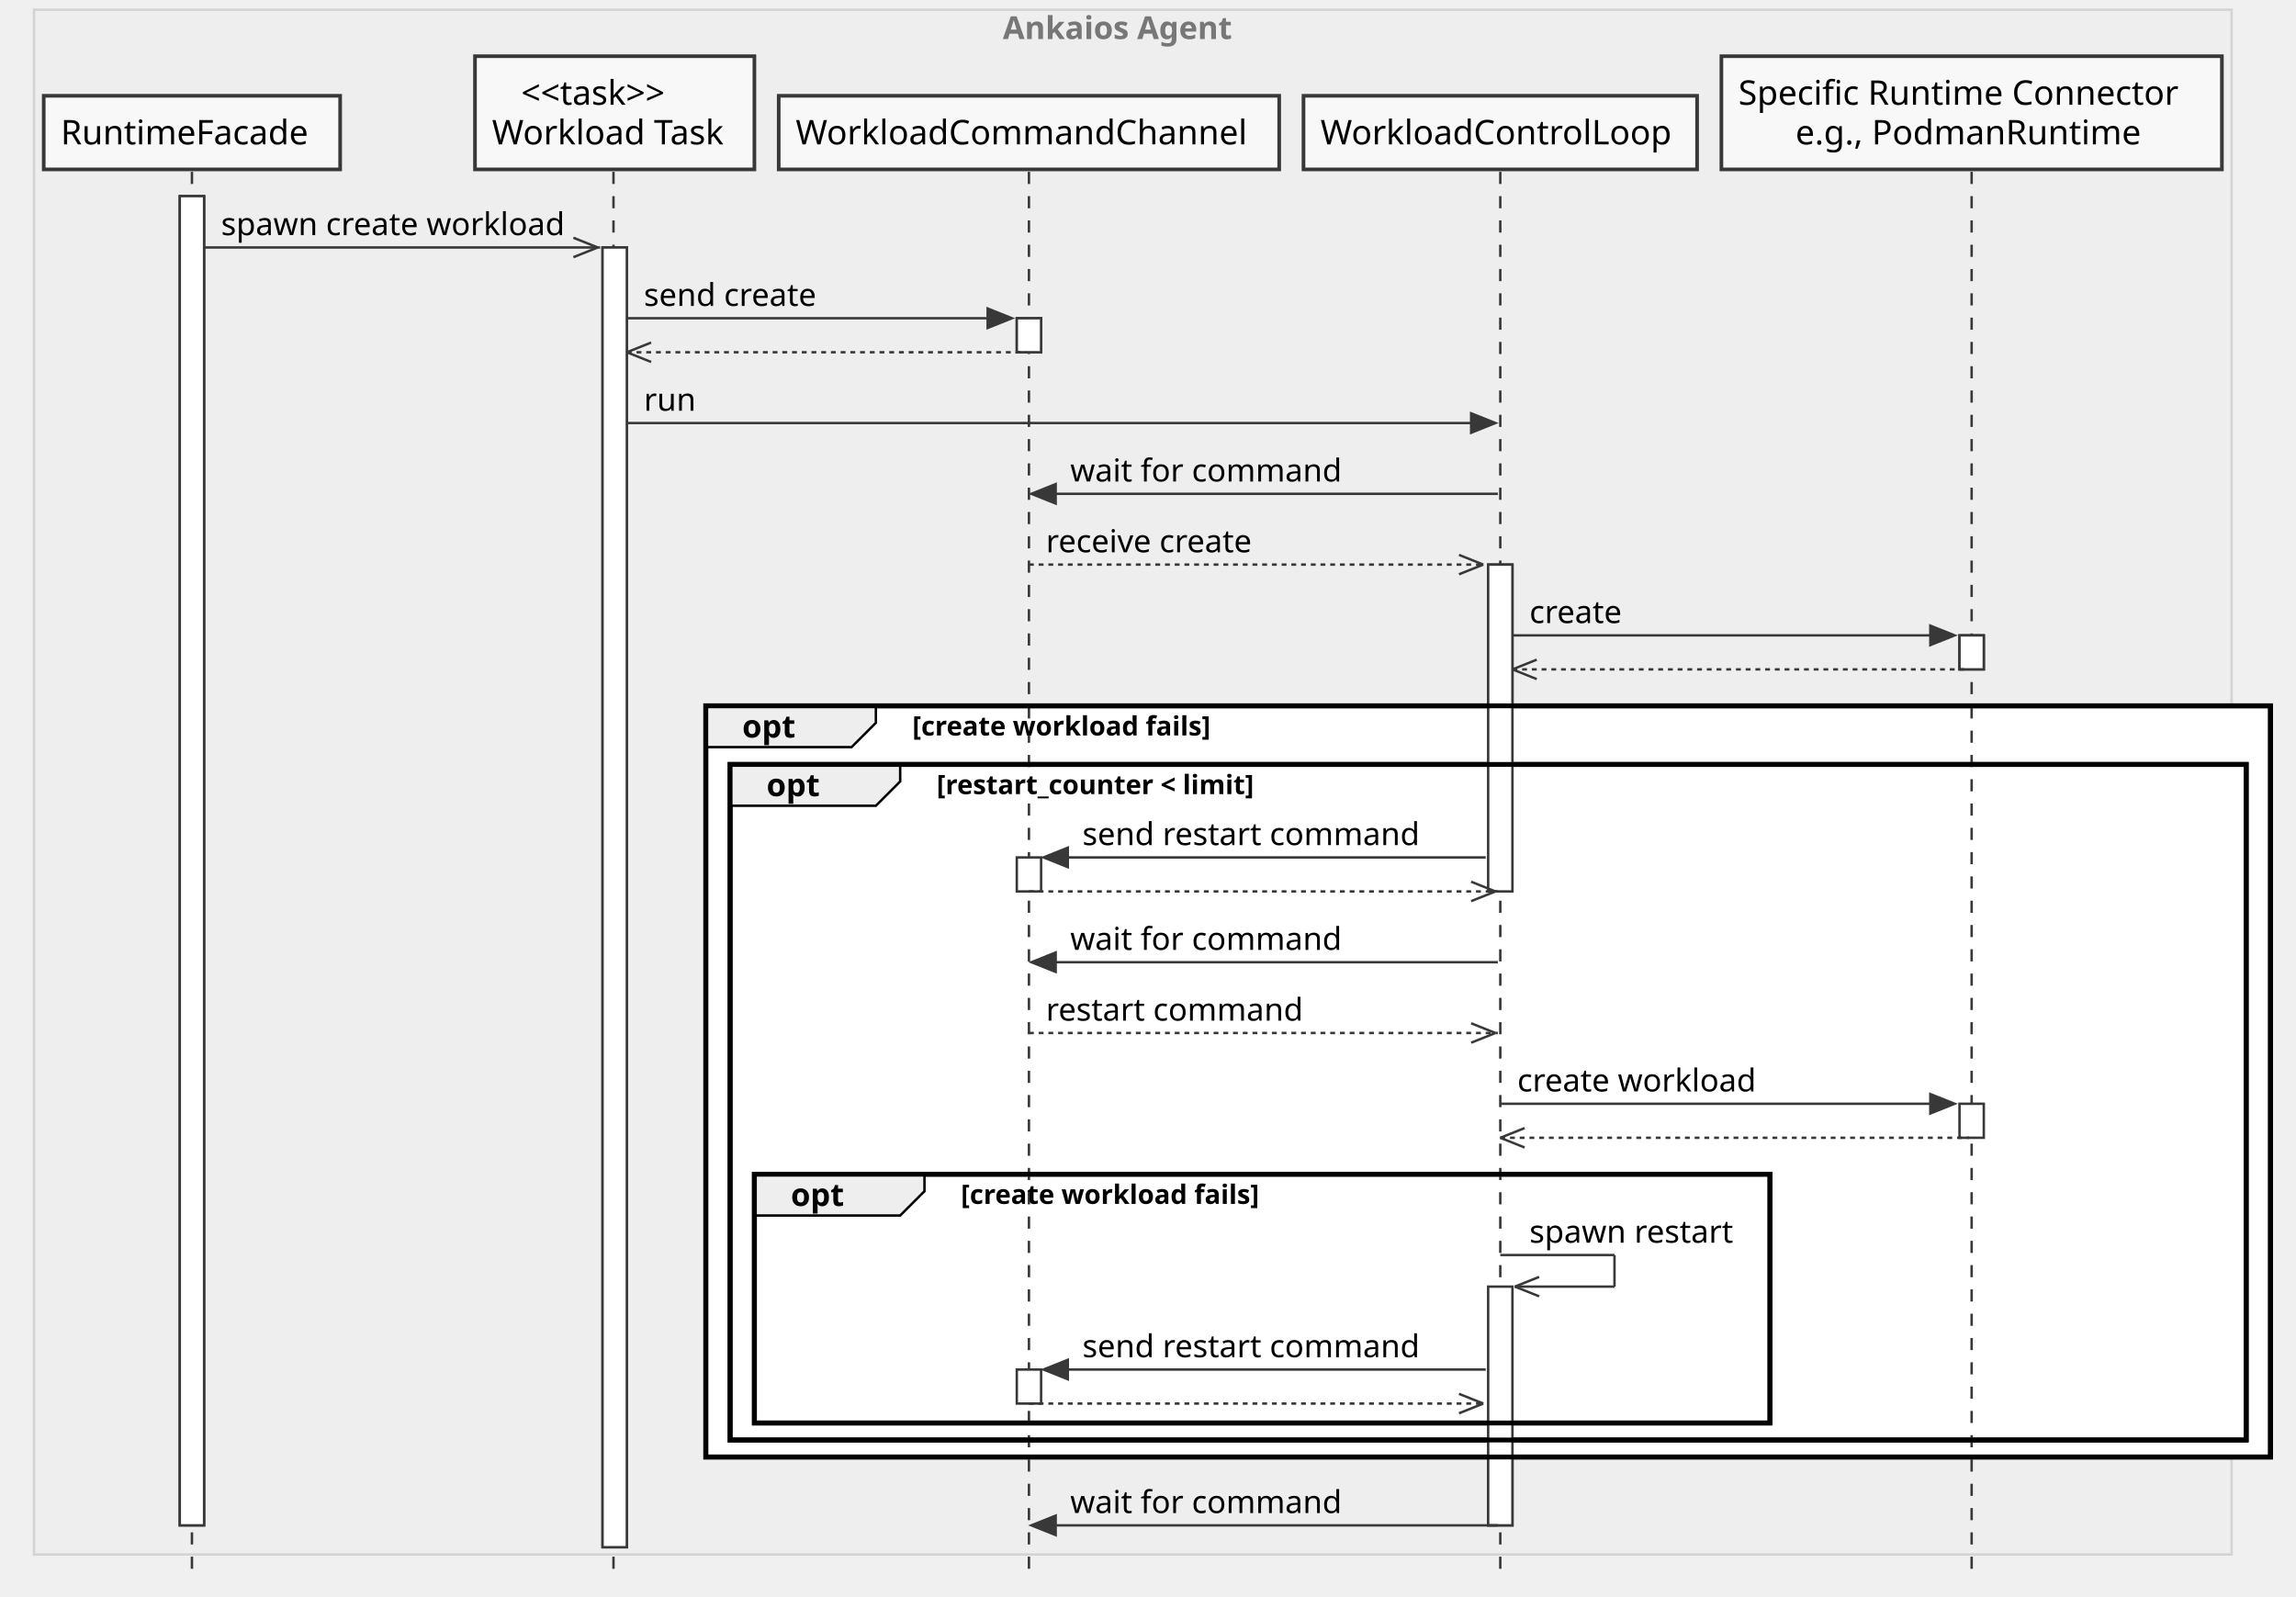
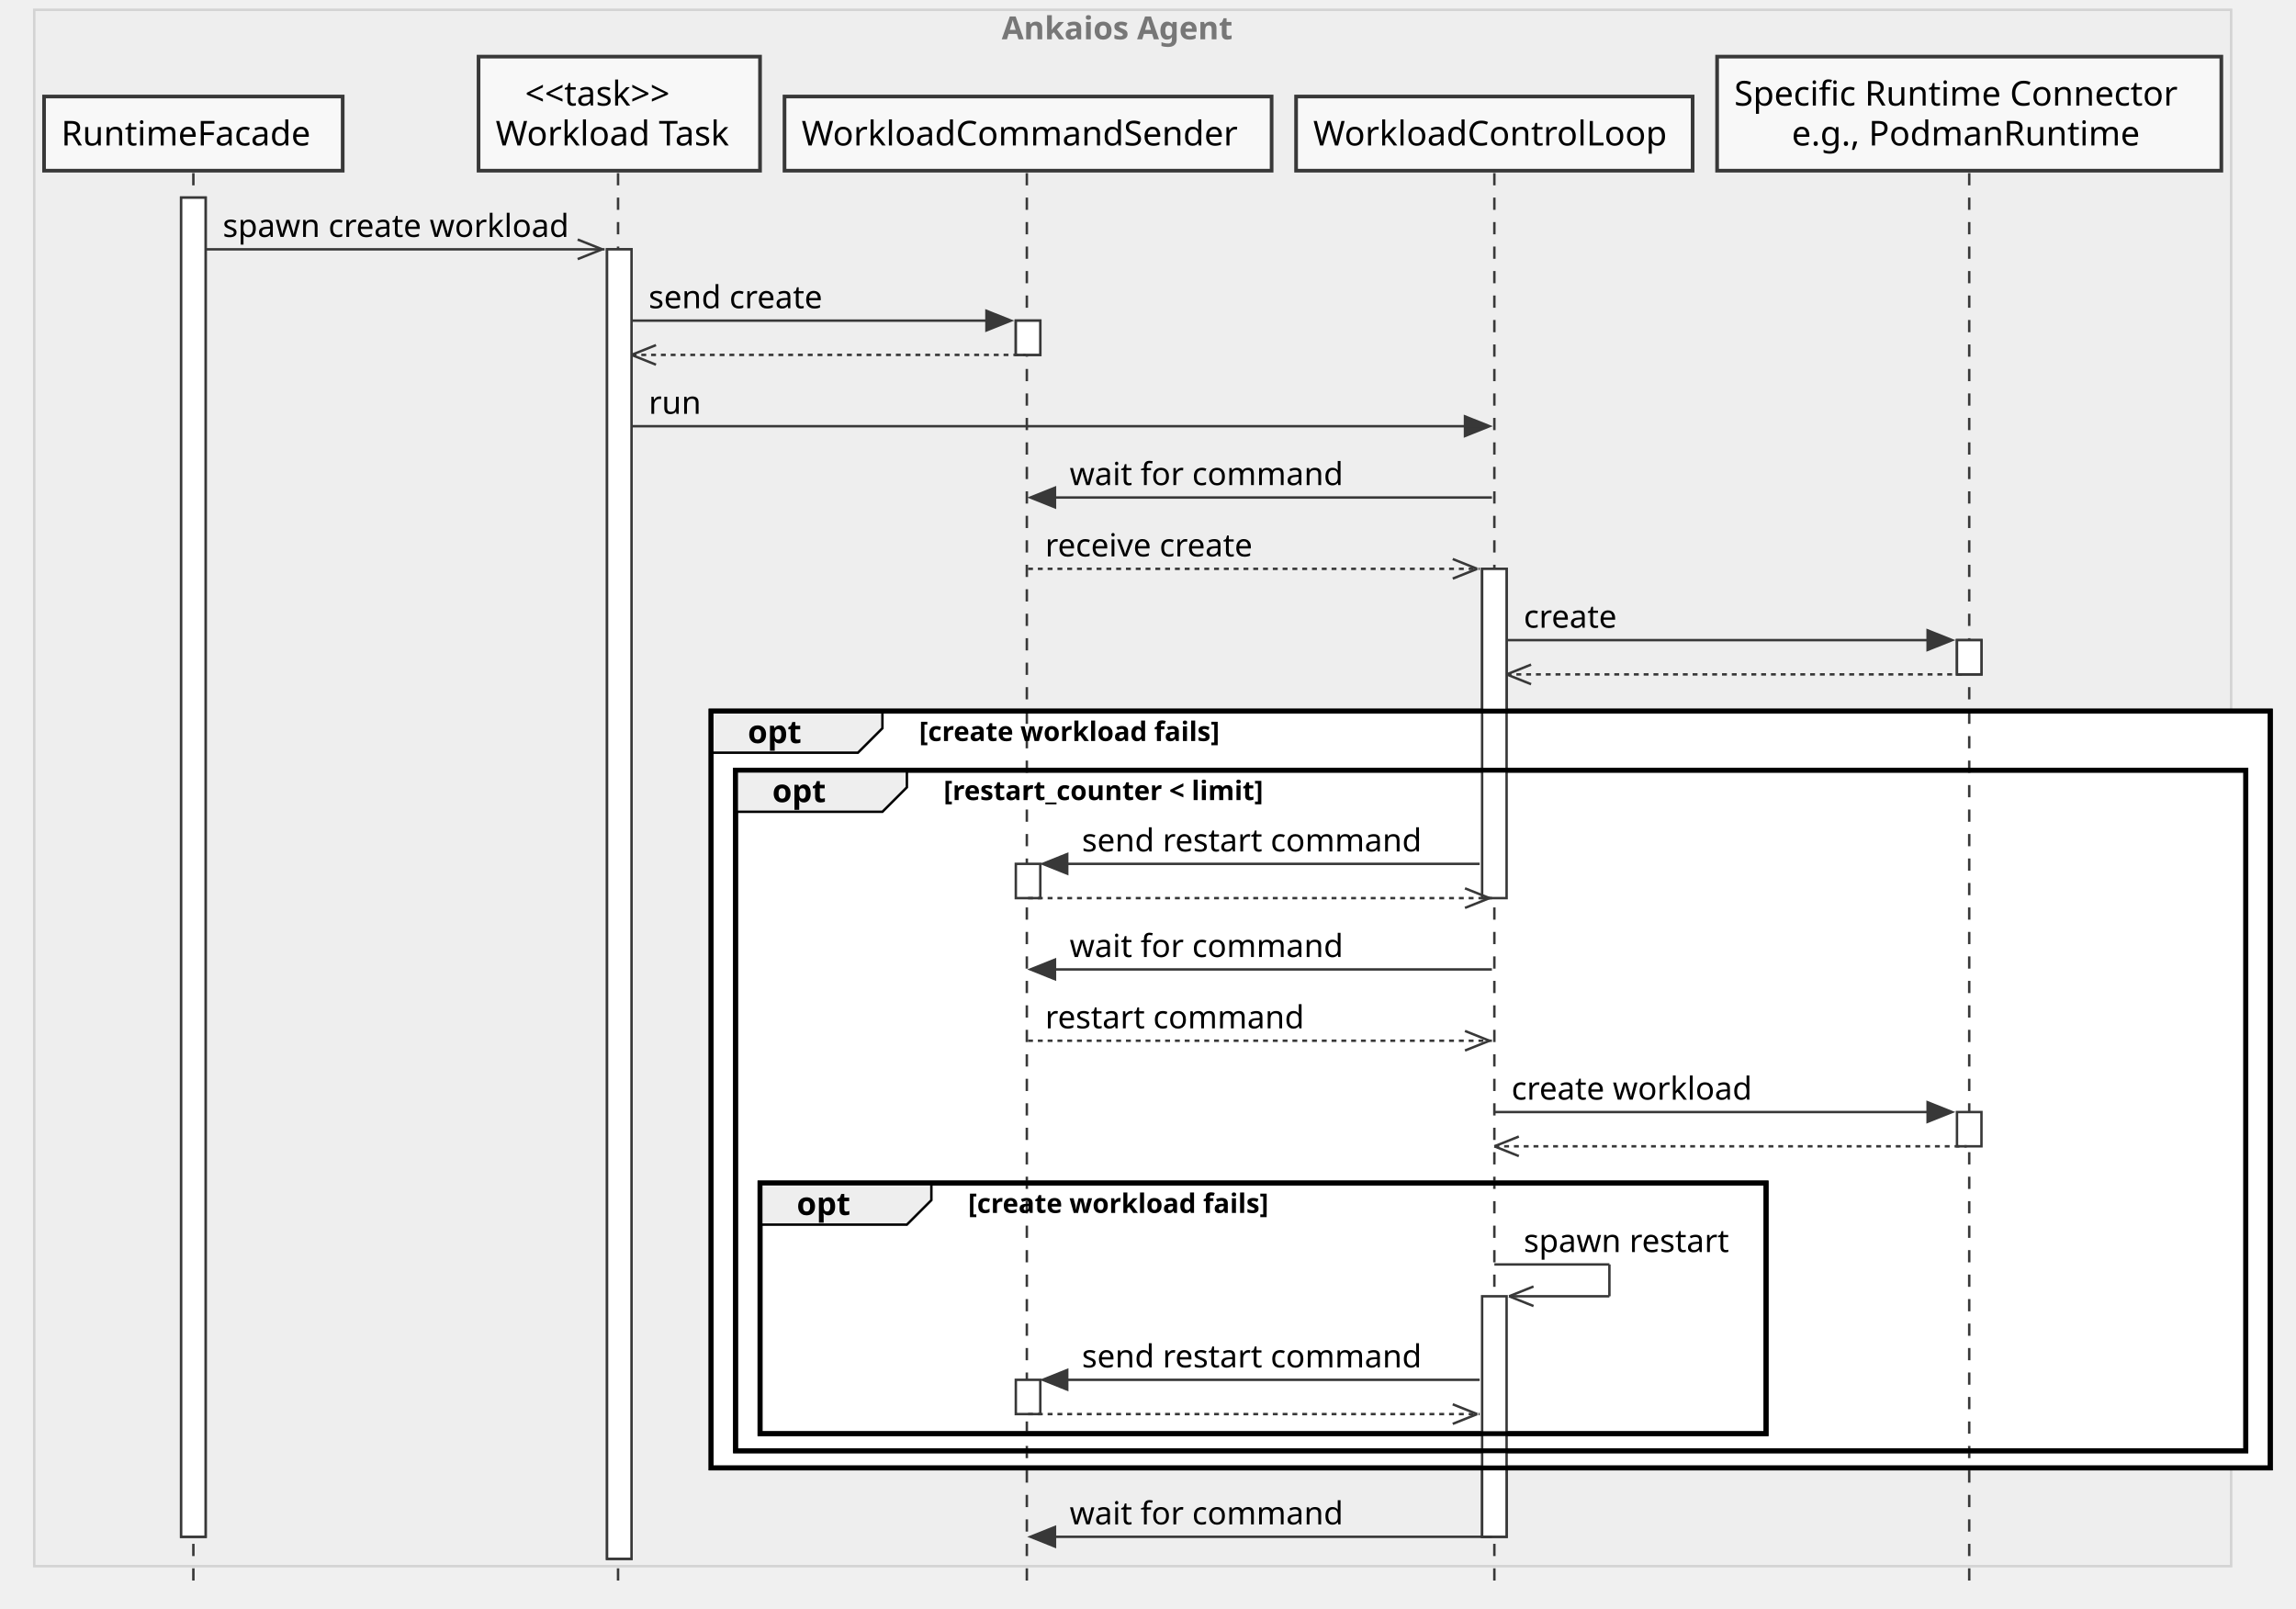
- <svg xmlns="http://www.w3.org/2000/svg" contentScriptType="application/ecmascript" contentStyleType="text/css" height="657px" preserveAspectRatio="none" style="width:945px;height:657px;" version="1.1" viewBox="0 0 945 657" width="945px" zoomAndPan="magnify">
+ <svg xmlns="http://www.w3.org/2000/svg" contentScriptType="application/ecmascript" contentStyleType="text/css" height="657px" preserveAspectRatio="none" style="width:938px;height:657px;" version="1.1" viewBox="0 0 938 657" width="938px" zoomAndPan="magnify">
  <defs />
  <g>
-     <rect fill="#EEEEEE" height="635.852" style="stroke: #D3D3D3; stroke-width: 1.0;" width="904.5" x="14" y="4" />
-     <text fill="#777777" font-family="sans-serif" font-size="13" font-weight="bold" lengthAdjust="spacingAndGlyphs" textLength="107" x="412.75" y="16.067">Ankaios Agent</text>
+     <rect fill="#EEEEEE" height="635.852" style="stroke: #D3D3D3; stroke-width: 1.0;" width="897.5" x="14" y="4" />
+     <text fill="#777777" font-family="sans-serif" font-size="13" font-weight="bold" lengthAdjust="spacingAndGlyphs" textLength="107" x="409.25" y="16.067">Ankaios Agent</text>
    <rect fill="#FFFFFF" height="547.125" style="stroke: #383838; stroke-width: 1.0;" width="10" x="74" y="80.727" />
    <rect fill="#FFFFFF" height="534.992" style="stroke: #383838; stroke-width: 1.0;" width="10" x="248" y="101.859" />
-     <rect fill="#FFFFFF" height="14" style="stroke: #383838; stroke-width: 1.0;" width="10" x="418.5" y="130.992" />
-     <rect fill="#FFFFFF" height="14" style="stroke: #383838; stroke-width: 1.0;" width="10" x="418.5" y="352.922" />
-     <rect fill="#FFFFFF" height="14" style="stroke: #383838; stroke-width: 1.0;" width="10" x="418.5" y="563.719" />
-     <rect fill="#FFFFFF" height="134.531" style="stroke: #383838; stroke-width: 1.0;" width="10" x="612.5" y="232.391" />
-     <rect fill="#FFFFFF" height="98.266" style="stroke: #383838; stroke-width: 1.0;" width="10" x="612.5" y="529.586" />
-     <rect fill="#FFFFFF" height="14" style="stroke: #383838; stroke-width: 1.0;" width="10" x="806.5" y="261.523" />
-     <rect fill="#FFFFFF" height="14" style="stroke: #383838; stroke-width: 1.0;" width="10" x="806.5" y="454.32" />
-     <rect fill="#FFFFFF" height="309.195" style="stroke: #000000; stroke-width: 2.0;" width="644" x="290.5" y="290.523" />
-     <rect fill="#FFFFFF" height="278.062" style="stroke: #000000; stroke-width: 2.0;" width="624" x="300.5" y="314.656" />
-     <rect fill="#FFFFFF" height="102.398" style="stroke: #000000; stroke-width: 2.0;" width="418" x="310.5" y="483.32" />
+     <rect fill="#FFFFFF" height="14" style="stroke: #383838; stroke-width: 1.0;" width="10" x="415" y="130.992" />
+     <rect fill="#FFFFFF" height="14" style="stroke: #383838; stroke-width: 1.0;" width="10" x="415" y="352.922" />
+     <rect fill="#FFFFFF" height="14" style="stroke: #383838; stroke-width: 1.0;" width="10" x="415" y="563.719" />
+     <rect fill="#FFFFFF" height="134.531" style="stroke: #383838; stroke-width: 1.0;" width="10" x="605.5" y="232.391" />
+     <rect fill="#FFFFFF" height="98.266" style="stroke: #383838; stroke-width: 1.0;" width="10" x="605.5" y="529.586" />
+     <rect fill="#FFFFFF" height="14" style="stroke: #383838; stroke-width: 1.0;" width="10" x="799.5" y="261.523" />
+     <rect fill="#FFFFFF" height="14" style="stroke: #383838; stroke-width: 1.0;" width="10" x="799.5" y="454.32" />
+     <rect fill="#FFFFFF" height="309.195" style="stroke: #000000; stroke-width: 2.0;" width="637" x="290.5" y="290.523" />
+     <rect fill="#FFFFFF" height="278.062" style="stroke: #000000; stroke-width: 2.0;" width="617" x="300.5" y="314.656" />
+     <rect fill="#FFFFFF" height="102.398" style="stroke: #000000; stroke-width: 2.0;" width="411" x="310.5" y="483.32" />
    <line style="stroke: #383838; stroke-width: 1.0; stroke-dasharray: 5.0,5.0;" x1="79" x2="79" y1="70.727" y2="645.852" />
    <line style="stroke: #383838; stroke-width: 1.0; stroke-dasharray: 5.0,5.0;" x1="252.5" x2="252.5" y1="70.727" y2="645.852" />
-     <line style="stroke: #383838; stroke-width: 1.0; stroke-dasharray: 5.0,5.0;" x1="423.5" x2="423.5" y1="70.727" y2="645.852" />
-     <line style="stroke: #383838; stroke-width: 1.0; stroke-dasharray: 5.0,5.0;" x1="617.5" x2="617.5" y1="70.727" y2="645.852" />
-     <line style="stroke: #383838; stroke-width: 1.0; stroke-dasharray: 5.0,5.0;" x1="811.5" x2="811.5" y1="70.727" y2="645.852" />
+     <line style="stroke: #383838; stroke-width: 1.0; stroke-dasharray: 5.0,5.0;" x1="419.5" x2="419.5" y1="70.727" y2="645.852" />
+     <line style="stroke: #383838; stroke-width: 1.0; stroke-dasharray: 5.0,5.0;" x1="610.5" x2="610.5" y1="70.727" y2="645.852" />
+     <line style="stroke: #383838; stroke-width: 1.0; stroke-dasharray: 5.0,5.0;" x1="804.5" x2="804.5" y1="70.727" y2="645.852" />
    <rect fill="#F8F8F8" height="30.297" style="stroke: #383838; stroke-width: 1.5;" width="122" x="18" y="39.43" />
    <text fill="#000000" font-family="sans-serif" font-size="14" lengthAdjust="spacingAndGlyphs" textLength="108" x="25" y="59.425">RuntimeFacade</text>
    <rect fill="#F8F8F8" height="46.594" style="stroke: #383838; stroke-width: 1.5;" width="115" x="195.5" y="23.133" />
    <text fill="#000000" font-family="sans-serif" font-size="14" lengthAdjust="spacingAndGlyphs" textLength="77" x="214.5" y="43.128">&lt;&lt;task&gt;&gt;</text>
    <text fill="#000000" font-family="sans-serif" font-size="14" lengthAdjust="spacingAndGlyphs" textLength="101" x="202.5" y="59.425">Workload Task</text>
-     <rect fill="#F8F8F8" height="30.297" style="stroke: #383838; stroke-width: 1.5;" width="206" x="320.5" y="39.43" />
-     <text fill="#000000" font-family="sans-serif" font-size="14" lengthAdjust="spacingAndGlyphs" textLength="192" x="327.5" y="59.425">WorkloadCommandChannel</text>
-     <rect fill="#F8F8F8" height="30.297" style="stroke: #383838; stroke-width: 1.5;" width="162" x="536.5" y="39.43" />
-     <text fill="#000000" font-family="sans-serif" font-size="14" lengthAdjust="spacingAndGlyphs" textLength="148" x="543.5" y="59.425">WorkloadControlLoop</text>
-     <rect fill="#F8F8F8" height="46.594" style="stroke: #383838; stroke-width: 1.5;" width="206" x="708.5" y="23.133" />
-     <text fill="#000000" font-family="sans-serif" font-size="14" lengthAdjust="spacingAndGlyphs" textLength="192" x="715.5" y="43.128">Specific Runtime Connector</text>
-     <text fill="#000000" font-family="sans-serif" font-size="14" lengthAdjust="spacingAndGlyphs" textLength="149" x="739" y="59.425">e.g., PodmanRuntime</text>
+     <rect fill="#F8F8F8" height="30.297" style="stroke: #383838; stroke-width: 1.5;" width="199" x="320.5" y="39.43" />
+     <text fill="#000000" font-family="sans-serif" font-size="14" lengthAdjust="spacingAndGlyphs" textLength="185" x="327.5" y="59.425">WorkloadCommandSender</text>
+     <rect fill="#F8F8F8" height="30.297" style="stroke: #383838; stroke-width: 1.5;" width="162" x="529.5" y="39.43" />
+     <text fill="#000000" font-family="sans-serif" font-size="14" lengthAdjust="spacingAndGlyphs" textLength="148" x="536.5" y="59.425">WorkloadControlLoop</text>
+     <rect fill="#F8F8F8" height="46.594" style="stroke: #383838; stroke-width: 1.5;" width="206" x="701.5" y="23.133" />
+     <text fill="#000000" font-family="sans-serif" font-size="14" lengthAdjust="spacingAndGlyphs" textLength="192" x="708.5" y="43.128">Specific Runtime Connector</text>
+     <text fill="#000000" font-family="sans-serif" font-size="14" lengthAdjust="spacingAndGlyphs" textLength="149" x="732" y="59.425">e.g., PodmanRuntime</text>
    <rect fill="#FFFFFF" height="547.125" style="stroke: #383838; stroke-width: 1.0;" width="10" x="74" y="80.727" />
    <rect fill="#FFFFFF" height="534.992" style="stroke: #383838; stroke-width: 1.0;" width="10" x="248" y="101.859" />
-     <rect fill="#FFFFFF" height="14" style="stroke: #383838; stroke-width: 1.0;" width="10" x="418.5" y="130.992" />
-     <rect fill="#FFFFFF" height="14" style="stroke: #383838; stroke-width: 1.0;" width="10" x="418.5" y="352.922" />
-     <rect fill="#FFFFFF" height="14" style="stroke: #383838; stroke-width: 1.0;" width="10" x="418.5" y="563.719" />
-     <rect fill="#FFFFFF" height="134.531" style="stroke: #383838; stroke-width: 1.0;" width="10" x="612.5" y="232.391" />
-     <rect fill="#FFFFFF" height="98.266" style="stroke: #383838; stroke-width: 1.0;" width="10" x="612.5" y="529.586" />
-     <rect fill="#FFFFFF" height="14" style="stroke: #383838; stroke-width: 1.0;" width="10" x="806.5" y="261.523" />
-     <rect fill="#FFFFFF" height="14" style="stroke: #383838; stroke-width: 1.0;" width="10" x="806.5" y="454.32" />
+     <rect fill="#FFFFFF" height="14" style="stroke: #383838; stroke-width: 1.0;" width="10" x="415" y="130.992" />
+     <rect fill="#FFFFFF" height="14" style="stroke: #383838; stroke-width: 1.0;" width="10" x="415" y="352.922" />
+     <rect fill="#FFFFFF" height="14" style="stroke: #383838; stroke-width: 1.0;" width="10" x="415" y="563.719" />
+     <rect fill="#FFFFFF" height="134.531" style="stroke: #383838; stroke-width: 1.0;" width="10" x="605.5" y="232.391" />
+     <rect fill="#FFFFFF" height="98.266" style="stroke: #383838; stroke-width: 1.0;" width="10" x="605.5" y="529.586" />
+     <rect fill="#FFFFFF" height="14" style="stroke: #383838; stroke-width: 1.0;" width="10" x="799.5" y="261.523" />
+     <rect fill="#FFFFFF" height="14" style="stroke: #383838; stroke-width: 1.0;" width="10" x="799.5" y="454.32" />
    <line style="stroke: #383838; stroke-width: 1.0;" x1="246" x2="236" y1="101.859" y2="97.859" />
    <line style="stroke: #383838; stroke-width: 1.0;" x1="246" x2="236" y1="101.859" y2="105.859" />
    <line style="stroke: #383838; stroke-width: 1.0;" x1="84" x2="247" y1="101.859" y2="101.859" />
    <text fill="#000000" font-family="sans-serif" font-size="13" lengthAdjust="spacingAndGlyphs" textLength="145" x="91" y="96.793">spawn create workload</text>
-     <polygon fill="#383838" points="406.5,126.992,416.5,130.992,406.5,134.992" style="stroke: #383838; stroke-width: 1.0;" />
-     <line style="stroke: #383838; stroke-width: 1.0;" x1="258" x2="412.5" y1="130.992" y2="130.992" />
+     <polygon fill="#383838" points="403,126.992,413,130.992,403,134.992" style="stroke: #383838; stroke-width: 1.0;" />
+     <line style="stroke: #383838; stroke-width: 1.0;" x1="258" x2="409" y1="130.992" y2="130.992" />
    <text fill="#000000" font-family="sans-serif" font-size="13" lengthAdjust="spacingAndGlyphs" textLength="76" x="265" y="125.926">send create</text>
    <line style="stroke: #383838; stroke-width: 1.0;" x1="258" x2="268" y1="144.992" y2="140.992" />
    <line style="stroke: #383838; stroke-width: 1.0;" x1="258" x2="268" y1="144.992" y2="148.992" />
-     <line style="stroke: #383838; stroke-width: 1.0; stroke-dasharray: 2.0,2.0;" x1="258" x2="422.5" y1="144.992" y2="144.992" />
-     <polygon fill="#383838" points="605.5,170.125,615.5,174.125,605.5,178.125" style="stroke: #383838; stroke-width: 1.0;" />
-     <line style="stroke: #383838; stroke-width: 1.0;" x1="258" x2="611.5" y1="174.125" y2="174.125" />
+     <line style="stroke: #383838; stroke-width: 1.0; stroke-dasharray: 2.0,2.0;" x1="258" x2="419" y1="144.992" y2="144.992" />
+     <polygon fill="#383838" points="598.5,170.125,608.5,174.125,598.5,178.125" style="stroke: #383838; stroke-width: 1.0;" />
+     <line style="stroke: #383838; stroke-width: 1.0;" x1="258" x2="604.5" y1="174.125" y2="174.125" />
    <text fill="#000000" font-family="sans-serif" font-size="13" lengthAdjust="spacingAndGlyphs" textLength="21" x="265" y="169.059">run</text>
-     <polygon fill="#383838" points="434.5,199.258,424.5,203.258,434.5,207.258" style="stroke: #383838; stroke-width: 1.0;" />
-     <line style="stroke: #383838; stroke-width: 1.0;" x1="428.5" x2="616.5" y1="203.258" y2="203.258" />
-     <text fill="#000000" font-family="sans-serif" font-size="13" lengthAdjust="spacingAndGlyphs" textLength="115" x="440.5" y="198.192">wait for command</text>
-     <line style="stroke: #383838; stroke-width: 1.0;" x1="610.5" x2="600.5" y1="232.391" y2="228.391" />
-     <line style="stroke: #383838; stroke-width: 1.0;" x1="610.5" x2="600.5" y1="232.391" y2="236.391" />
-     <line style="stroke: #383838; stroke-width: 1.0; stroke-dasharray: 2.0,2.0;" x1="423.5" x2="611.5" y1="232.391" y2="232.391" />
-     <text fill="#000000" font-family="sans-serif" font-size="13" lengthAdjust="spacingAndGlyphs" textLength="91" x="430.5" y="227.325">receive create</text>
-     <polygon fill="#383838" points="794.5,257.523,804.5,261.523,794.5,265.523" style="stroke: #383838; stroke-width: 1.0;" />
-     <line style="stroke: #383838; stroke-width: 1.0;" x1="622.5" x2="800.5" y1="261.523" y2="261.523" />
-     <text fill="#000000" font-family="sans-serif" font-size="13" lengthAdjust="spacingAndGlyphs" textLength="41" x="629.5" y="256.457">create</text>
-     <line style="stroke: #383838; stroke-width: 1.0;" x1="622.5" x2="632.5" y1="275.523" y2="271.523" />
-     <line style="stroke: #383838; stroke-width: 1.0;" x1="622.5" x2="632.5" y1="275.523" y2="279.523" />
-     <line style="stroke: #383838; stroke-width: 1.0; stroke-dasharray: 2.0,2.0;" x1="622.5" x2="810.5" y1="275.523" y2="275.523" />
+     <polygon fill="#383838" points="431,199.258,421,203.258,431,207.258" style="stroke: #383838; stroke-width: 1.0;" />
+     <line style="stroke: #383838; stroke-width: 1.0;" x1="425" x2="609.5" y1="203.258" y2="203.258" />
+     <text fill="#000000" font-family="sans-serif" font-size="13" lengthAdjust="spacingAndGlyphs" textLength="115" x="437" y="198.192">wait for command</text>
+     <line style="stroke: #383838; stroke-width: 1.0;" x1="603.5" x2="593.5" y1="232.391" y2="228.391" />
+     <line style="stroke: #383838; stroke-width: 1.0;" x1="603.5" x2="593.5" y1="232.391" y2="236.391" />
+     <line style="stroke: #383838; stroke-width: 1.0; stroke-dasharray: 2.0,2.0;" x1="420" x2="604.5" y1="232.391" y2="232.391" />
+     <text fill="#000000" font-family="sans-serif" font-size="13" lengthAdjust="spacingAndGlyphs" textLength="91" x="427" y="227.325">receive create</text>
+     <polygon fill="#383838" points="787.5,257.523,797.5,261.523,787.5,265.523" style="stroke: #383838; stroke-width: 1.0;" />
+     <line style="stroke: #383838; stroke-width: 1.0;" x1="615.5" x2="793.5" y1="261.523" y2="261.523" />
+     <text fill="#000000" font-family="sans-serif" font-size="13" lengthAdjust="spacingAndGlyphs" textLength="41" x="622.5" y="256.457">create</text>
+     <line style="stroke: #383838; stroke-width: 1.0;" x1="615.5" x2="625.5" y1="275.523" y2="271.523" />
+     <line style="stroke: #383838; stroke-width: 1.0;" x1="615.5" x2="625.5" y1="275.523" y2="279.523" />
+     <line style="stroke: #383838; stroke-width: 1.0; stroke-dasharray: 2.0,2.0;" x1="615.5" x2="803.5" y1="275.523" y2="275.523" />
    <path d="M290.5,290.523 L360.5,290.523 L360.5,297.523 L350.5,307.523 L290.5,307.523 L290.5,290.523 " fill="#EEEEEE" style="stroke: #000000; stroke-width: 1.0;" />
-     <rect fill="none" height="309.195" style="stroke: #000000; stroke-width: 2.0;" width="644" x="290.5" y="290.523" />
+     <rect fill="none" height="309.195" style="stroke: #000000; stroke-width: 2.0;" width="637" x="290.5" y="290.523" />
    <text fill="#000000" font-family="sans-serif" font-size="13" font-weight="bold" lengthAdjust="spacingAndGlyphs" textLength="25" x="305.5" y="303.59">opt</text>
    <text fill="#000000" font-family="sans-serif" font-size="11" font-weight="bold" lengthAdjust="spacingAndGlyphs" textLength="146" x="375.5" y="302.734">[create workload fails]</text>
    <path d="M300.5,314.656 L370.5,314.656 L370.5,321.656 L360.5,331.656 L300.5,331.656 L300.5,314.656 " fill="#EEEEEE" style="stroke: #000000; stroke-width: 1.0;" />
-     <rect fill="none" height="278.062" style="stroke: #000000; stroke-width: 2.0;" width="624" x="300.5" y="314.656" />
+     <rect fill="none" height="278.062" style="stroke: #000000; stroke-width: 2.0;" width="617" x="300.5" y="314.656" />
    <text fill="#000000" font-family="sans-serif" font-size="13" font-weight="bold" lengthAdjust="spacingAndGlyphs" textLength="25" x="315.5" y="327.723">opt</text>
    <text fill="#000000" font-family="sans-serif" font-size="11" font-weight="bold" lengthAdjust="spacingAndGlyphs" textLength="153" x="385.5" y="326.867">[restart_counter &lt; limit]</text>
-     <polygon fill="#383838" points="439.5,348.922,429.5,352.922,439.5,356.922" style="stroke: #383838; stroke-width: 1.0;" />
-     <line style="stroke: #383838; stroke-width: 1.0;" x1="433.5" x2="611.5" y1="352.922" y2="352.922" />
-     <text fill="#000000" font-family="sans-serif" font-size="13" lengthAdjust="spacingAndGlyphs" textLength="147" x="445.5" y="347.856">send restart command</text>
-     <line style="stroke: #383838; stroke-width: 1.0;" x1="615.5" x2="605.5" y1="366.922" y2="362.922" />
-     <line style="stroke: #383838; stroke-width: 1.0;" x1="615.5" x2="605.5" y1="366.922" y2="370.922" />
-     <line style="stroke: #383838; stroke-width: 1.0; stroke-dasharray: 2.0,2.0;" x1="423.5" x2="616.5" y1="366.922" y2="366.922" />
-     <polygon fill="#383838" points="434.5,392.055,424.5,396.055,434.5,400.055" style="stroke: #383838; stroke-width: 1.0;" />
-     <line style="stroke: #383838; stroke-width: 1.0;" x1="428.5" x2="616.5" y1="396.055" y2="396.055" />
-     <text fill="#000000" font-family="sans-serif" font-size="13" lengthAdjust="spacingAndGlyphs" textLength="115" x="440.5" y="390.989">wait for command</text>
-     <line style="stroke: #383838; stroke-width: 1.0;" x1="615.5" x2="605.5" y1="425.188" y2="421.188" />
-     <line style="stroke: #383838; stroke-width: 1.0;" x1="615.5" x2="605.5" y1="425.188" y2="429.188" />
-     <line style="stroke: #383838; stroke-width: 1.0; stroke-dasharray: 2.0,2.0;" x1="423.5" x2="616.5" y1="425.188" y2="425.188" />
-     <text fill="#000000" font-family="sans-serif" font-size="13" lengthAdjust="spacingAndGlyphs" textLength="112" x="430.5" y="420.122">restart command</text>
-     <polygon fill="#383838" points="794.5,450.32,804.5,454.32,794.5,458.32" style="stroke: #383838; stroke-width: 1.0;" />
-     <line style="stroke: #383838; stroke-width: 1.0;" x1="617.5" x2="800.5" y1="454.32" y2="454.32" />
-     <text fill="#000000" font-family="sans-serif" font-size="13" lengthAdjust="spacingAndGlyphs" textLength="101" x="624.5" y="449.254">create workload</text>
-     <line style="stroke: #383838; stroke-width: 1.0;" x1="617.5" x2="627.5" y1="468.32" y2="464.32" />
-     <line style="stroke: #383838; stroke-width: 1.0;" x1="617.5" x2="627.5" y1="468.32" y2="472.32" />
-     <line style="stroke: #383838; stroke-width: 1.0; stroke-dasharray: 2.0,2.0;" x1="617.5" x2="810.5" y1="468.32" y2="468.32" />
+     <polygon fill="#383838" points="436,348.922,426,352.922,436,356.922" style="stroke: #383838; stroke-width: 1.0;" />
+     <line style="stroke: #383838; stroke-width: 1.0;" x1="430" x2="604.5" y1="352.922" y2="352.922" />
+     <text fill="#000000" font-family="sans-serif" font-size="13" lengthAdjust="spacingAndGlyphs" textLength="147" x="442" y="347.856">send restart command</text>
+     <line style="stroke: #383838; stroke-width: 1.0;" x1="608.5" x2="598.5" y1="366.922" y2="362.922" />
+     <line style="stroke: #383838; stroke-width: 1.0;" x1="608.5" x2="598.5" y1="366.922" y2="370.922" />
+     <line style="stroke: #383838; stroke-width: 1.0; stroke-dasharray: 2.0,2.0;" x1="420" x2="609.5" y1="366.922" y2="366.922" />
+     <polygon fill="#383838" points="431,392.055,421,396.055,431,400.055" style="stroke: #383838; stroke-width: 1.0;" />
+     <line style="stroke: #383838; stroke-width: 1.0;" x1="425" x2="609.5" y1="396.055" y2="396.055" />
+     <text fill="#000000" font-family="sans-serif" font-size="13" lengthAdjust="spacingAndGlyphs" textLength="115" x="437" y="390.989">wait for command</text>
+     <line style="stroke: #383838; stroke-width: 1.0;" x1="608.5" x2="598.5" y1="425.188" y2="421.188" />
+     <line style="stroke: #383838; stroke-width: 1.0;" x1="608.5" x2="598.5" y1="425.188" y2="429.188" />
+     <line style="stroke: #383838; stroke-width: 1.0; stroke-dasharray: 2.0,2.0;" x1="420" x2="609.5" y1="425.188" y2="425.188" />
+     <text fill="#000000" font-family="sans-serif" font-size="13" lengthAdjust="spacingAndGlyphs" textLength="112" x="427" y="420.122">restart command</text>
+     <polygon fill="#383838" points="787.5,450.32,797.5,454.32,787.5,458.32" style="stroke: #383838; stroke-width: 1.0;" />
+     <line style="stroke: #383838; stroke-width: 1.0;" x1="610.5" x2="793.5" y1="454.32" y2="454.32" />
+     <text fill="#000000" font-family="sans-serif" font-size="13" lengthAdjust="spacingAndGlyphs" textLength="101" x="617.5" y="449.254">create workload</text>
+     <line style="stroke: #383838; stroke-width: 1.0;" x1="610.5" x2="620.5" y1="468.32" y2="464.32" />
+     <line style="stroke: #383838; stroke-width: 1.0;" x1="610.5" x2="620.5" y1="468.32" y2="472.32" />
+     <line style="stroke: #383838; stroke-width: 1.0; stroke-dasharray: 2.0,2.0;" x1="610.5" x2="803.5" y1="468.32" y2="468.32" />
    <path d="M310.5,483.32 L380.5,483.32 L380.5,490.32 L370.5,500.32 L310.5,500.32 L310.5,483.32 " fill="#EEEEEE" style="stroke: #000000; stroke-width: 1.0;" />
-     <rect fill="none" height="102.398" style="stroke: #000000; stroke-width: 2.0;" width="418" x="310.5" y="483.32" />
+     <rect fill="none" height="102.398" style="stroke: #000000; stroke-width: 2.0;" width="411" x="310.5" y="483.32" />
    <text fill="#000000" font-family="sans-serif" font-size="13" font-weight="bold" lengthAdjust="spacingAndGlyphs" textLength="25" x="325.5" y="496.387">opt</text>
    <text fill="#000000" font-family="sans-serif" font-size="11" font-weight="bold" lengthAdjust="spacingAndGlyphs" textLength="146" x="395.5" y="495.531">[create workload fails]</text>
-     <line style="stroke: #383838; stroke-width: 1.0;" x1="617.5" x2="664.5" y1="516.586" y2="516.586" />
-     <line style="stroke: #383838; stroke-width: 1.0;" x1="664.5" x2="664.5" y1="516.586" y2="529.586" />
-     <line style="stroke: #383838; stroke-width: 1.0;" x1="623.5" x2="664.5" y1="529.586" y2="529.586" />
-     <line style="stroke: #383838; stroke-width: 1.0;" x1="623.5" x2="633.5" y1="529.586" y2="525.586" />
-     <line style="stroke: #383838; stroke-width: 1.0;" x1="623.5" x2="633.5" y1="529.586" y2="533.586" />
-     <text fill="#000000" font-family="sans-serif" font-size="13" lengthAdjust="spacingAndGlyphs" textLength="87" x="629.5" y="511.52">spawn restart</text>
-     <polygon fill="#383838" points="439.5,559.719,429.5,563.719,439.5,567.719" style="stroke: #383838; stroke-width: 1.0;" />
-     <line style="stroke: #383838; stroke-width: 1.0;" x1="433.5" x2="611.5" y1="563.719" y2="563.719" />
-     <text fill="#000000" font-family="sans-serif" font-size="13" lengthAdjust="spacingAndGlyphs" textLength="147" x="445.5" y="558.653">send restart command</text>
-     <line style="stroke: #383838; stroke-width: 1.0;" x1="610.5" x2="600.5" y1="577.719" y2="573.719" />
-     <line style="stroke: #383838; stroke-width: 1.0;" x1="610.5" x2="600.5" y1="577.719" y2="581.719" />
-     <line style="stroke: #383838; stroke-width: 1.0; stroke-dasharray: 2.0,2.0;" x1="423.5" x2="611.5" y1="577.719" y2="577.719" />
-     <polygon fill="#383838" points="434.5,623.852,424.5,627.852,434.5,631.852" style="stroke: #383838; stroke-width: 1.0;" />
-     <line style="stroke: #383838; stroke-width: 1.0;" x1="428.5" x2="616.5" y1="627.852" y2="627.852" />
-     <text fill="#000000" font-family="sans-serif" font-size="13" lengthAdjust="spacingAndGlyphs" textLength="115" x="440.5" y="622.786">wait for command</text>
+     <line style="stroke: #383838; stroke-width: 1.0;" x1="610.5" x2="657.5" y1="516.586" y2="516.586" />
+     <line style="stroke: #383838; stroke-width: 1.0;" x1="657.5" x2="657.5" y1="516.586" y2="529.586" />
+     <line style="stroke: #383838; stroke-width: 1.0;" x1="616.5" x2="657.5" y1="529.586" y2="529.586" />
+     <line style="stroke: #383838; stroke-width: 1.0;" x1="616.5" x2="626.5" y1="529.586" y2="525.586" />
+     <line style="stroke: #383838; stroke-width: 1.0;" x1="616.5" x2="626.5" y1="529.586" y2="533.586" />
+     <text fill="#000000" font-family="sans-serif" font-size="13" lengthAdjust="spacingAndGlyphs" textLength="87" x="622.5" y="511.52">spawn restart</text>
+     <polygon fill="#383838" points="436,559.719,426,563.719,436,567.719" style="stroke: #383838; stroke-width: 1.0;" />
+     <line style="stroke: #383838; stroke-width: 1.0;" x1="430" x2="604.5" y1="563.719" y2="563.719" />
+     <text fill="#000000" font-family="sans-serif" font-size="13" lengthAdjust="spacingAndGlyphs" textLength="147" x="442" y="558.653">send restart command</text>
+     <line style="stroke: #383838; stroke-width: 1.0;" x1="603.5" x2="593.5" y1="577.719" y2="573.719" />
+     <line style="stroke: #383838; stroke-width: 1.0;" x1="603.5" x2="593.5" y1="577.719" y2="581.719" />
+     <line style="stroke: #383838; stroke-width: 1.0; stroke-dasharray: 2.0,2.0;" x1="420" x2="604.5" y1="577.719" y2="577.719" />
+     <polygon fill="#383838" points="431,623.852,421,627.852,431,631.852" style="stroke: #383838; stroke-width: 1.0;" />
+     <line style="stroke: #383838; stroke-width: 1.0;" x1="425" x2="609.5" y1="627.852" y2="627.852" />
+     <text fill="#000000" font-family="sans-serif" font-size="13" lengthAdjust="spacingAndGlyphs" textLength="115" x="437" y="622.786">wait for command</text>
  </g>
</svg>
